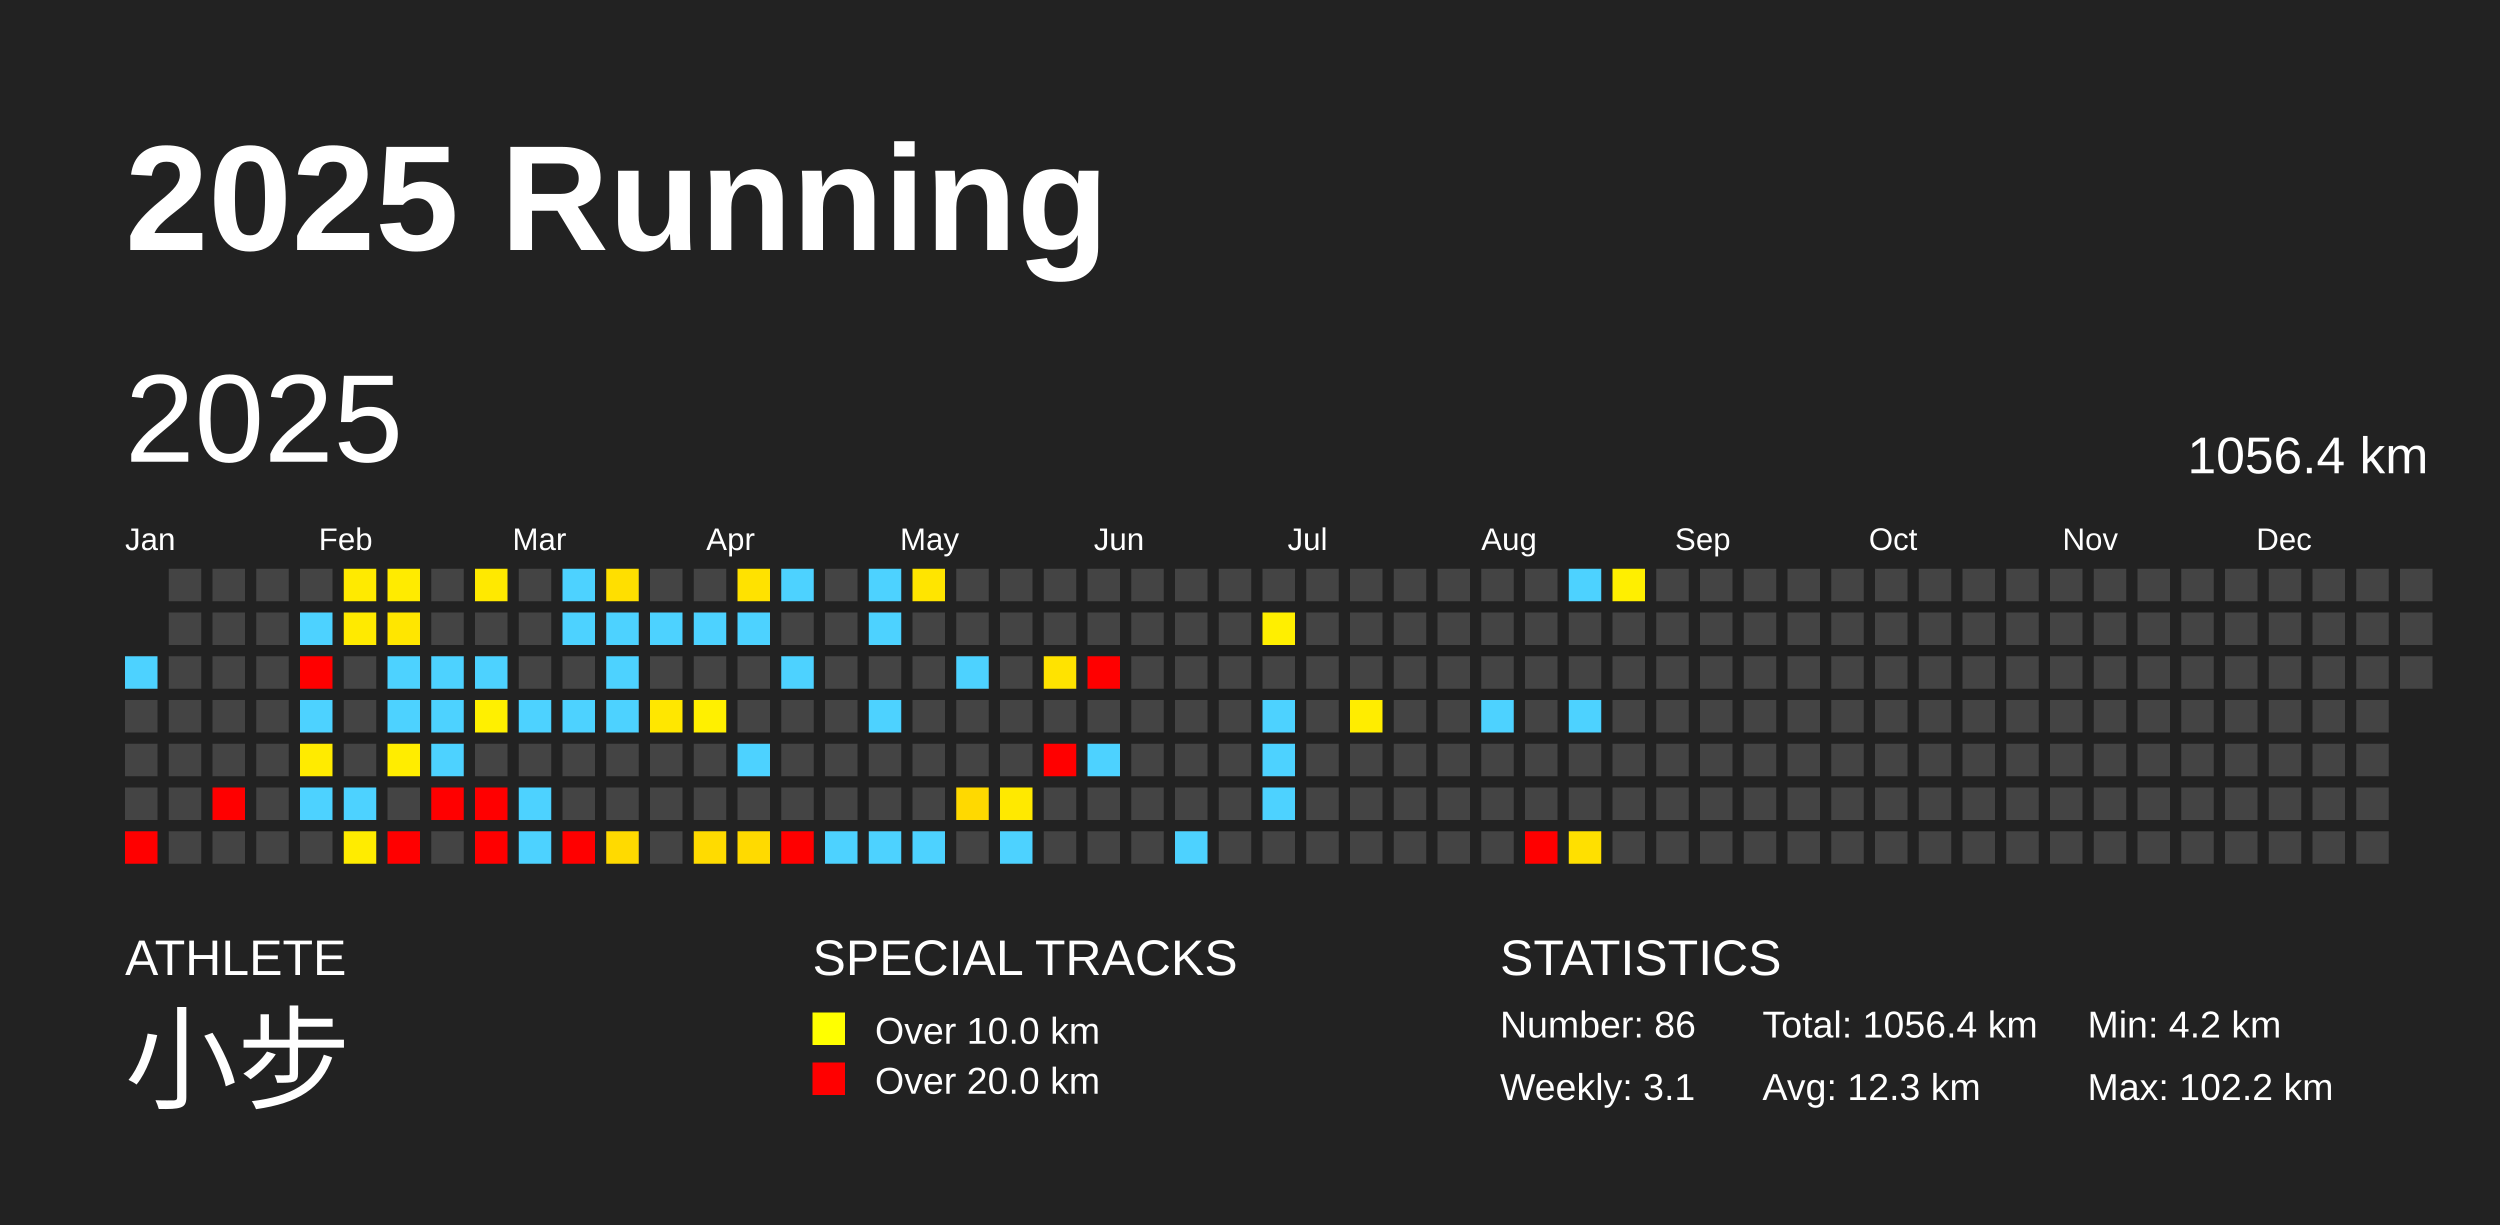
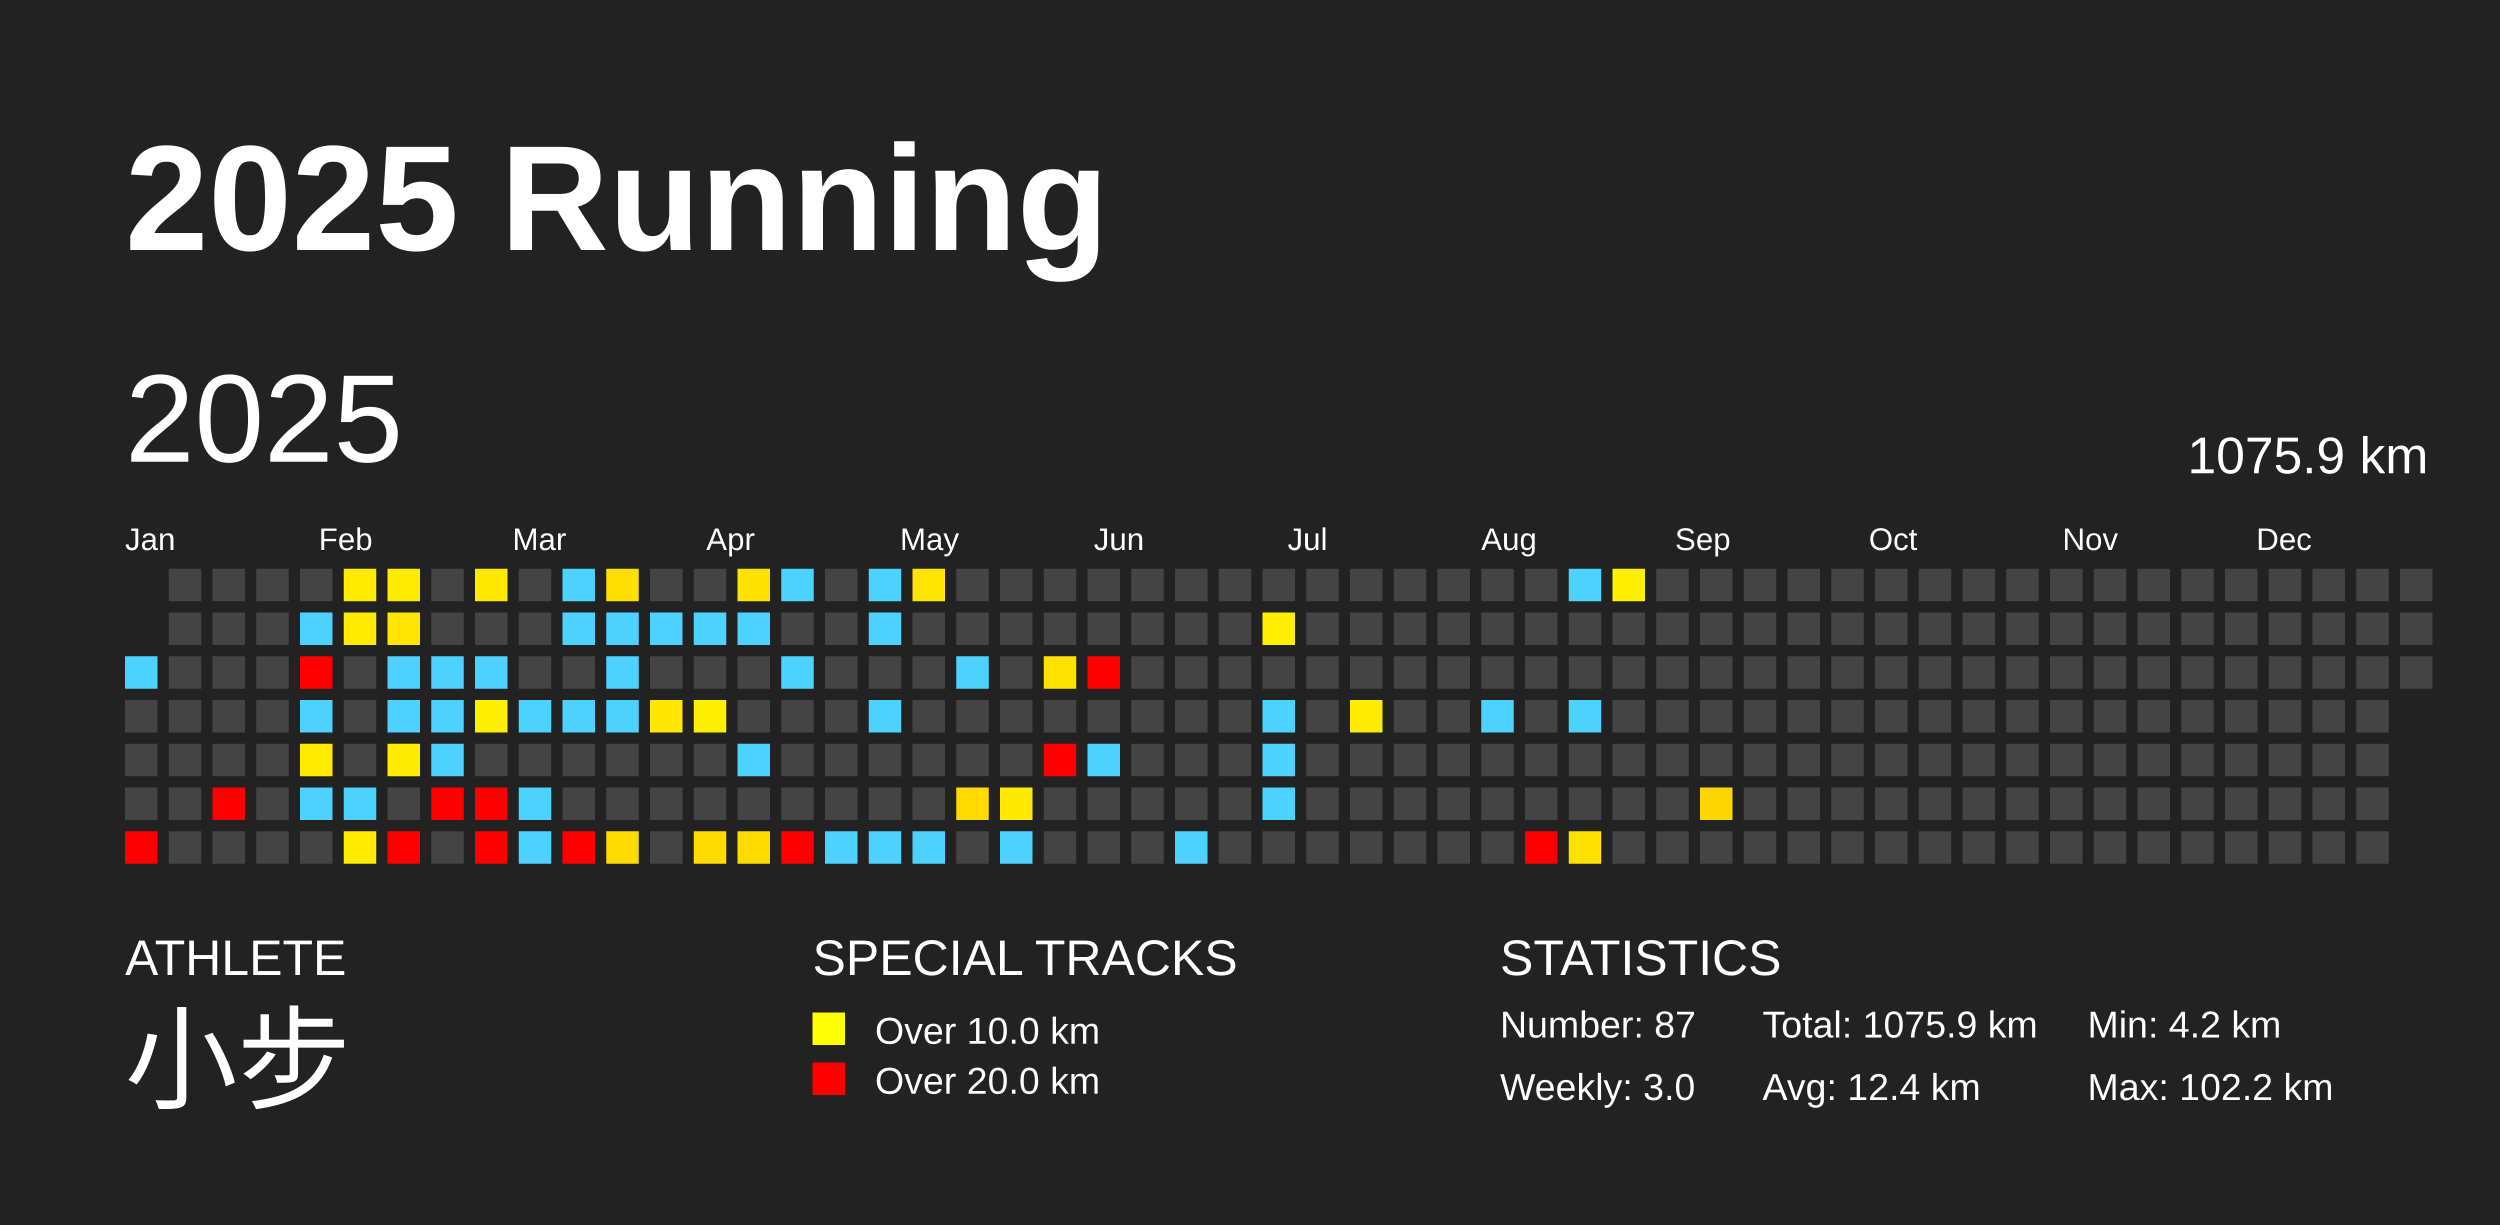
<svg xmlns="http://www.w3.org/2000/svg" baseProfile="full" height="98mm" version="1.1" viewBox="0,0,200,98" width="200mm">
  <defs />
  <rect fill="#222222" height="98" width="200" x="0" y="0" />
  <text fill="#FFFFFF" style="font-size:12px; font-family:Arial; font-weight:bold;" x="10" y="20">2025 Running</text>
  <text fill="#FFFFFF" style="font-size:4px; font-family:Arial" x="10" y="78">ATHLETE</text>
  <text fill="#FFFFFF" style="font-size:9px; font-family:Arial" x="10" y="88">小步</text>
  <text fill="#FFFFFF" style="font-size:4px; font-family:Arial" x="65" y="78">SPECIAL TRACKS</text>
  <rect fill="yellow" height="2.6" width="2.6" x="65" y="81" />
  <text fill="#FFFFFF" style="font-size:3px; font-family:Arial" x="70" y="83.5">Over 10.0 km</text>
  <rect fill="red" height="2.6" width="2.6" x="65" y="85" />
  <text fill="#FFFFFF" style="font-size:3px; font-family:Arial" x="70" y="87.5">Over 20.0 km</text>
  <text fill="#FFFFFF" style="font-size:4px; font-family:Arial" x="120" y="78">STATISTICS</text>
-   <text fill="#FFFFFF" style="font-size:3px; font-family:Arial" x="120" y="83">Number: 86</text>
-   <text fill="#FFFFFF" style="font-size:3px; font-family:Arial" x="120" y="88">Weekly: 3.1</text>
-   <text fill="#FFFFFF" style="font-size:3px; font-family:Arial" x="141" y="83">Total: 1056.4 km</text>
-   <text fill="#FFFFFF" style="font-size:3px; font-family:Arial" x="141" y="88">Avg: 12.3 km</text>
+   <text fill="#FFFFFF" style="font-size:3px; font-family:Arial" x="120" y="83">Number: 87</text>
+   <text fill="#FFFFFF" style="font-size:3px; font-family:Arial" x="120" y="88">Weekly: 3.0</text>
+   <text fill="#FFFFFF" style="font-size:3px; font-family:Arial" x="141" y="83">Total: 1075.9 km</text>
+   <text fill="#FFFFFF" style="font-size:3px; font-family:Arial" x="141" y="88">Avg: 12.4 km</text>
  <text fill="#FFFFFF" style="font-size:3px; font-family:Arial" x="167" y="83">Min: 4.2 km</text>
  <text fill="#FFFFFF" style="font-size:3px; font-family:Arial" x="167" y="88">Max: 102.2 km</text>
  <text dominant-baseline="hanging" fill="#FFFFFF" style="font-size:10.0px; font-family:Arial;" x="10" y="30">2025</text>
-   <text dominant-baseline="hanging" fill="#FFFFFF" style="font-size:4.125px; font-family:Arial;" x="175" y="35">1056.4 km</text>
+   <text dominant-baseline="hanging" fill="#FFFFFF" style="font-size:4.125px; font-family:Arial;" x="175" y="35">1075.9 km</text>
  <text fill="#FFFFFF" style="font-size:2.5px; font-family:Arial" x="10.0" y="44">Jan</text>
  <text fill="#FFFFFF" style="font-size:2.5px; font-family:Arial" x="25.5" y="44">Feb</text>
  <text fill="#FFFFFF" style="font-size:2.5px; font-family:Arial" x="41.0" y="44">Mar</text>
  <text fill="#FFFFFF" style="font-size:2.5px; font-family:Arial" x="56.5" y="44">Apr</text>
  <text fill="#FFFFFF" style="font-size:2.5px; font-family:Arial" x="72.0" y="44">May</text>
  <text fill="#FFFFFF" style="font-size:2.5px; font-family:Arial" x="87.5" y="44">Jun</text>
  <text fill="#FFFFFF" style="font-size:2.5px; font-family:Arial" x="103.0" y="44">Jul</text>
  <text fill="#FFFFFF" style="font-size:2.5px; font-family:Arial" x="118.5" y="44">Aug</text>
  <text fill="#FFFFFF" style="font-size:2.5px; font-family:Arial" x="134.0" y="44">Sep</text>
  <text fill="#FFFFFF" style="font-size:2.5px; font-family:Arial" x="149.5" y="44">Oct</text>
  <text fill="#FFFFFF" style="font-size:2.5px; font-family:Arial" x="165.0" y="44">Nov</text>
  <text fill="#FFFFFF" style="font-size:2.5px; font-family:Arial" x="180.5" y="44">Dec</text>
  <rect fill="#4dd2ff" height="2.6" width="2.6" x="10.0" y="52.5" />
  <rect fill="#444444" height="2.6" width="2.6" x="10.0" y="56.0" />
  <rect fill="#444444" height="2.6" width="2.6" x="10.0" y="59.5" />
  <rect fill="#444444" height="2.6" width="2.6" x="10.0" y="63.0" />
  <rect fill="red" height="2.6" width="2.6" x="10.0" y="66.5" />
  <rect fill="#444444" height="2.6" width="2.6" x="13.5" y="45.5" />
  <rect fill="#444444" height="2.6" width="2.6" x="13.5" y="49.0" />
  <rect fill="#444444" height="2.6" width="2.6" x="13.5" y="52.5" />
  <rect fill="#444444" height="2.6" width="2.6" x="13.5" y="56.0" />
  <rect fill="#444444" height="2.6" width="2.6" x="13.5" y="59.5" />
  <rect fill="#444444" height="2.6" width="2.6" x="13.5" y="63.0" />
  <rect fill="#444444" height="2.6" width="2.6" x="13.5" y="66.5" />
  <rect fill="#444444" height="2.6" width="2.6" x="17.0" y="45.5" />
  <rect fill="#444444" height="2.6" width="2.6" x="17.0" y="49.0" />
  <rect fill="#444444" height="2.6" width="2.6" x="17.0" y="52.5" />
  <rect fill="#444444" height="2.6" width="2.6" x="17.0" y="56.0" />
  <rect fill="#444444" height="2.6" width="2.6" x="17.0" y="59.5" />
  <rect fill="red" height="2.6" width="2.6" x="17.0" y="63.0" />
  <rect fill="#444444" height="2.6" width="2.6" x="17.0" y="66.5" />
  <rect fill="#444444" height="2.6" width="2.6" x="20.5" y="45.5" />
  <rect fill="#444444" height="2.6" width="2.6" x="20.5" y="49.0" />
  <rect fill="#444444" height="2.6" width="2.6" x="20.5" y="52.5" />
  <rect fill="#444444" height="2.6" width="2.6" x="20.5" y="56.0" />
  <rect fill="#444444" height="2.6" width="2.6" x="20.5" y="59.5" />
  <rect fill="#444444" height="2.6" width="2.6" x="20.5" y="63.0" />
  <rect fill="#444444" height="2.6" width="2.6" x="20.5" y="66.5" />
  <rect fill="#444444" height="2.6" width="2.6" x="24.0" y="45.5" />
  <rect fill="#4dd2ff" height="2.6" width="2.6" x="24.0" y="49.0" />
  <rect fill="red" height="2.6" width="2.6" x="24.0" y="52.5" />
  <rect fill="#4dd2ff" height="2.6" width="2.6" x="24.0" y="56.0" />
  <rect fill="#ffeb00" height="2.6" width="2.6" x="24.0" y="59.5" />
  <rect fill="#4dd2ff" height="2.6" width="2.6" x="24.0" y="63.0" />
  <rect fill="#444444" height="2.6" width="2.6" x="24.0" y="66.5" />
  <rect fill="#ffea00" height="2.6" width="2.6" x="27.5" y="45.5" />
  <rect fill="#ffea00" height="2.6" width="2.6" x="27.5" y="49.0" />
  <rect fill="#444444" height="2.6" width="2.6" x="27.5" y="52.5" />
  <rect fill="#444444" height="2.6" width="2.6" x="27.5" y="56.0" />
  <rect fill="#444444" height="2.6" width="2.6" x="27.5" y="59.5" />
  <rect fill="#4dd2ff" height="2.6" width="2.6" x="27.5" y="63.0" />
  <rect fill="#ffec00" height="2.6" width="2.6" x="27.5" y="66.5" />
  <rect fill="#ffeb00" height="2.6" width="2.6" x="31.0" y="45.5" />
  <rect fill="#ffe600" height="2.6" width="2.6" x="31.0" y="49.0" />
  <rect fill="#4dd2ff" height="2.6" width="2.6" x="31.0" y="52.5" />
  <rect fill="#4dd2ff" height="2.6" width="2.6" x="31.0" y="56.0" />
  <rect fill="#ffed00" height="2.6" width="2.6" x="31.0" y="59.5" />
  <rect fill="#444444" height="2.6" width="2.6" x="31.0" y="63.0" />
  <rect fill="red" height="2.6" width="2.6" x="31.0" y="66.5" />
  <rect fill="#444444" height="2.6" width="2.6" x="34.5" y="45.5" />
  <rect fill="#444444" height="2.6" width="2.6" x="34.5" y="49.0" />
  <rect fill="#4dd2ff" height="2.6" width="2.6" x="34.5" y="52.5" />
  <rect fill="#4dd2ff" height="2.6" width="2.6" x="34.5" y="56.0" />
  <rect fill="#4dd2ff" height="2.6" width="2.6" x="34.5" y="59.5" />
  <rect fill="red" height="2.6" width="2.6" x="34.5" y="63.0" />
  <rect fill="#444444" height="2.6" width="2.6" x="34.5" y="66.5" />
  <rect fill="#ffe900" height="2.6" width="2.6" x="38.0" y="45.5" />
  <rect fill="#444444" height="2.6" width="2.6" x="38.0" y="49.0" />
  <rect fill="#4dd2ff" height="2.6" width="2.6" x="38.0" y="52.5" />
  <rect fill="#fff000" height="2.6" width="2.6" x="38.0" y="56.0" />
  <rect fill="#444444" height="2.6" width="2.6" x="38.0" y="59.5" />
  <rect fill="red" height="2.6" width="2.6" x="38.0" y="63.0" />
  <rect fill="red" height="2.6" width="2.6" x="38.0" y="66.5" />
  <rect fill="#444444" height="2.6" width="2.6" x="41.5" y="45.5" />
  <rect fill="#444444" height="2.6" width="2.6" x="41.5" y="49.0" />
  <rect fill="#444444" height="2.6" width="2.6" x="41.5" y="52.5" />
  <rect fill="#4dd2ff" height="2.6" width="2.6" x="41.5" y="56.0" />
  <rect fill="#444444" height="2.6" width="2.6" x="41.5" y="59.5" />
  <rect fill="#4dd2ff" height="2.6" width="2.6" x="41.5" y="63.0" />
  <rect fill="#4dd2ff" height="2.6" width="2.6" x="41.5" y="66.5" />
  <rect fill="#4dd2ff" height="2.6" width="2.6" x="45.0" y="45.5" />
  <rect fill="#4dd2ff" height="2.6" width="2.6" x="45.0" y="49.0" />
  <rect fill="#444444" height="2.6" width="2.6" x="45.0" y="52.5" />
  <rect fill="#4dd2ff" height="2.6" width="2.6" x="45.0" y="56.0" />
  <rect fill="#444444" height="2.6" width="2.6" x="45.0" y="59.5" />
  <rect fill="#444444" height="2.6" width="2.6" x="45.0" y="63.0" />
  <rect fill="red" height="2.6" width="2.6" x="45.0" y="66.5" />
  <rect fill="#ffdf00" height="2.6" width="2.6" x="48.5" y="45.5" />
  <rect fill="#4dd2ff" height="2.6" width="2.6" x="48.5" y="49.0" />
  <rect fill="#4dd2ff" height="2.6" width="2.6" x="48.5" y="52.5" />
  <rect fill="#4dd2ff" height="2.6" width="2.6" x="48.5" y="56.0" />
  <rect fill="#444444" height="2.6" width="2.6" x="48.5" y="59.5" />
  <rect fill="#444444" height="2.6" width="2.6" x="48.5" y="63.0" />
  <rect fill="#ffda00" height="2.6" width="2.6" x="48.5" y="66.5" />
  <rect fill="#444444" height="2.6" width="2.6" x="52.0" y="45.5" />
  <rect fill="#4dd2ff" height="2.6" width="2.6" x="52.0" y="49.0" />
  <rect fill="#444444" height="2.6" width="2.6" x="52.0" y="52.5" />
  <rect fill="#ffe700" height="2.6" width="2.6" x="52.0" y="56.0" />
  <rect fill="#444444" height="2.6" width="2.6" x="52.0" y="59.5" />
  <rect fill="#444444" height="2.6" width="2.6" x="52.0" y="63.0" />
  <rect fill="#444444" height="2.6" width="2.6" x="52.0" y="66.5" />
  <rect fill="#444444" height="2.6" width="2.6" x="55.5" y="45.5" />
  <rect fill="#4dd2ff" height="2.6" width="2.6" x="55.5" y="49.0" />
  <rect fill="#444444" height="2.6" width="2.6" x="55.5" y="52.5" />
  <rect fill="#fff000" height="2.6" width="2.6" x="55.5" y="56.0" />
  <rect fill="#444444" height="2.6" width="2.6" x="55.5" y="59.5" />
  <rect fill="#444444" height="2.6" width="2.6" x="55.5" y="63.0" />
  <rect fill="#ffdb00" height="2.6" width="2.6" x="55.5" y="66.5" />
  <rect fill="#ffe200" height="2.6" width="2.6" x="59.0" y="45.5" />
  <rect fill="#4dd2ff" height="2.6" width="2.6" x="59.0" y="49.0" />
  <rect fill="#444444" height="2.6" width="2.6" x="59.0" y="52.5" />
  <rect fill="#444444" height="2.6" width="2.6" x="59.0" y="56.0" />
  <rect fill="#4dd2ff" height="2.6" width="2.6" x="59.0" y="59.5" />
  <rect fill="#444444" height="2.6" width="2.6" x="59.0" y="63.0" />
  <rect fill="#ffda00" height="2.6" width="2.6" x="59.0" y="66.5" />
  <rect fill="#4dd2ff" height="2.6" width="2.6" x="62.5" y="45.5" />
  <rect fill="#444444" height="2.6" width="2.6" x="62.5" y="49.0" />
  <rect fill="#4dd2ff" height="2.6" width="2.6" x="62.5" y="52.5" />
  <rect fill="#444444" height="2.6" width="2.6" x="62.5" y="56.0" />
  <rect fill="#444444" height="2.6" width="2.6" x="62.5" y="59.5" />
  <rect fill="#444444" height="2.6" width="2.6" x="62.5" y="63.0" />
  <rect fill="red" height="2.6" width="2.6" x="62.5" y="66.5" />
  <rect fill="#444444" height="2.6" width="2.6" x="66.0" y="45.5" />
  <rect fill="#444444" height="2.6" width="2.6" x="66.0" y="49.0" />
  <rect fill="#444444" height="2.6" width="2.6" x="66.0" y="52.5" />
  <rect fill="#444444" height="2.6" width="2.6" x="66.0" y="56.0" />
  <rect fill="#444444" height="2.6" width="2.6" x="66.0" y="59.5" />
  <rect fill="#444444" height="2.6" width="2.6" x="66.0" y="63.0" />
  <rect fill="#4dd2ff" height="2.6" width="2.6" x="66.0" y="66.5" />
  <rect fill="#4dd2ff" height="2.6" width="2.6" x="69.5" y="45.5" />
  <rect fill="#4dd2ff" height="2.6" width="2.6" x="69.5" y="49.0" />
  <rect fill="#444444" height="2.6" width="2.6" x="69.5" y="52.5" />
  <rect fill="#4dd2ff" height="2.6" width="2.6" x="69.5" y="56.0" />
  <rect fill="#444444" height="2.6" width="2.6" x="69.5" y="59.5" />
  <rect fill="#444444" height="2.6" width="2.6" x="69.5" y="63.0" />
  <rect fill="#4dd2ff" height="2.6" width="2.6" x="69.5" y="66.5" />
  <rect fill="#ffe500" height="2.6" width="2.6" x="73.0" y="45.5" />
  <rect fill="#444444" height="2.6" width="2.6" x="73.0" y="49.0" />
  <rect fill="#444444" height="2.6" width="2.6" x="73.0" y="52.5" />
  <rect fill="#444444" height="2.6" width="2.6" x="73.0" y="56.0" />
  <rect fill="#444444" height="2.6" width="2.6" x="73.0" y="59.5" />
  <rect fill="#444444" height="2.6" width="2.6" x="73.0" y="63.0" />
  <rect fill="#4dd2ff" height="2.6" width="2.6" x="73.0" y="66.5" />
  <rect fill="#444444" height="2.6" width="2.6" x="76.5" y="45.5" />
  <rect fill="#444444" height="2.6" width="2.6" x="76.5" y="49.0" />
  <rect fill="#4dd2ff" height="2.6" width="2.6" x="76.5" y="52.5" />
  <rect fill="#444444" height="2.6" width="2.6" x="76.5" y="56.0" />
  <rect fill="#444444" height="2.6" width="2.6" x="76.5" y="59.5" />
  <rect fill="#ffd900" height="2.6" width="2.6" x="76.5" y="63.0" />
  <rect fill="#444444" height="2.6" width="2.6" x="76.5" y="66.5" />
  <rect fill="#444444" height="2.6" width="2.6" x="80.0" y="45.5" />
  <rect fill="#444444" height="2.6" width="2.6" x="80.0" y="49.0" />
  <rect fill="#444444" height="2.6" width="2.6" x="80.0" y="52.5" />
  <rect fill="#444444" height="2.6" width="2.6" x="80.0" y="56.0" />
  <rect fill="#444444" height="2.6" width="2.6" x="80.0" y="59.5" />
  <rect fill="#ffe900" height="2.6" width="2.6" x="80.0" y="63.0" />
  <rect fill="#4dd2ff" height="2.6" width="2.6" x="80.0" y="66.5" />
  <rect fill="#444444" height="2.6" width="2.6" x="83.5" y="45.5" />
  <rect fill="#444444" height="2.6" width="2.6" x="83.5" y="49.0" />
  <rect fill="#ffe300" height="2.6" width="2.6" x="83.5" y="52.5" />
  <rect fill="#444444" height="2.6" width="2.6" x="83.5" y="56.0" />
  <rect fill="red" height="2.6" width="2.6" x="83.5" y="59.5" />
  <rect fill="#444444" height="2.6" width="2.6" x="83.5" y="63.0" />
  <rect fill="#444444" height="2.6" width="2.6" x="83.5" y="66.5" />
  <rect fill="#444444" height="2.6" width="2.6" x="87.0" y="45.5" />
  <rect fill="#444444" height="2.6" width="2.6" x="87.0" y="49.0" />
  <rect fill="red" height="2.6" width="2.6" x="87.0" y="52.5" />
  <rect fill="#444444" height="2.6" width="2.6" x="87.0" y="56.0" />
  <rect fill="#4dd2ff" height="2.6" width="2.6" x="87.0" y="59.5" />
  <rect fill="#444444" height="2.6" width="2.6" x="87.0" y="63.0" />
  <rect fill="#444444" height="2.6" width="2.6" x="87.0" y="66.5" />
  <rect fill="#444444" height="2.6" width="2.6" x="90.5" y="45.5" />
  <rect fill="#444444" height="2.6" width="2.6" x="90.5" y="49.0" />
  <rect fill="#444444" height="2.6" width="2.6" x="90.5" y="52.5" />
  <rect fill="#444444" height="2.6" width="2.6" x="90.5" y="56.0" />
  <rect fill="#444444" height="2.6" width="2.6" x="90.5" y="59.5" />
  <rect fill="#444444" height="2.6" width="2.6" x="90.5" y="63.0" />
  <rect fill="#444444" height="2.6" width="2.6" x="90.5" y="66.5" />
  <rect fill="#444444" height="2.6" width="2.6" x="94.0" y="45.5" />
  <rect fill="#444444" height="2.6" width="2.6" x="94.0" y="49.0" />
  <rect fill="#444444" height="2.6" width="2.6" x="94.0" y="52.5" />
  <rect fill="#444444" height="2.6" width="2.6" x="94.0" y="56.0" />
  <rect fill="#444444" height="2.6" width="2.6" x="94.0" y="59.5" />
  <rect fill="#444444" height="2.6" width="2.6" x="94.0" y="63.0" />
  <rect fill="#4dd2ff" height="2.6" width="2.6" x="94.0" y="66.5" />
  <rect fill="#444444" height="2.6" width="2.6" x="97.5" y="45.5" />
  <rect fill="#444444" height="2.6" width="2.6" x="97.5" y="49.0" />
  <rect fill="#444444" height="2.6" width="2.6" x="97.5" y="52.5" />
  <rect fill="#444444" height="2.6" width="2.6" x="97.5" y="56.0" />
  <rect fill="#444444" height="2.6" width="2.6" x="97.5" y="59.5" />
  <rect fill="#444444" height="2.6" width="2.6" x="97.5" y="63.0" />
  <rect fill="#444444" height="2.6" width="2.6" x="97.5" y="66.5" />
  <rect fill="#444444" height="2.6" width="2.6" x="101.0" y="45.5" />
  <rect fill="#ffef00" height="2.6" width="2.6" x="101.0" y="49.0" />
  <rect fill="#444444" height="2.6" width="2.6" x="101.0" y="52.5" />
  <rect fill="#4dd2ff" height="2.6" width="2.6" x="101.0" y="56.0" />
  <rect fill="#4dd2ff" height="2.6" width="2.6" x="101.0" y="59.5" />
  <rect fill="#4dd2ff" height="2.6" width="2.6" x="101.0" y="63.0" />
  <rect fill="#444444" height="2.6" width="2.6" x="101.0" y="66.5" />
  <rect fill="#444444" height="2.6" width="2.6" x="104.5" y="45.5" />
  <rect fill="#444444" height="2.6" width="2.6" x="104.5" y="49.0" />
  <rect fill="#444444" height="2.6" width="2.6" x="104.5" y="52.5" />
  <rect fill="#444444" height="2.6" width="2.6" x="104.5" y="56.0" />
  <rect fill="#444444" height="2.6" width="2.6" x="104.5" y="59.5" />
  <rect fill="#444444" height="2.6" width="2.6" x="104.5" y="63.0" />
  <rect fill="#444444" height="2.6" width="2.6" x="104.5" y="66.5" />
  <rect fill="#444444" height="2.6" width="2.6" x="108.0" y="45.5" />
  <rect fill="#444444" height="2.6" width="2.6" x="108.0" y="49.0" />
  <rect fill="#444444" height="2.6" width="2.6" x="108.0" y="52.5" />
  <rect fill="#ffed00" height="2.6" width="2.6" x="108.0" y="56.0" />
  <rect fill="#444444" height="2.6" width="2.6" x="108.0" y="59.5" />
  <rect fill="#444444" height="2.6" width="2.6" x="108.0" y="63.0" />
  <rect fill="#444444" height="2.6" width="2.6" x="108.0" y="66.5" />
  <rect fill="#444444" height="2.6" width="2.6" x="111.5" y="45.5" />
  <rect fill="#444444" height="2.6" width="2.6" x="111.5" y="49.0" />
  <rect fill="#444444" height="2.6" width="2.6" x="111.5" y="52.5" />
  <rect fill="#444444" height="2.6" width="2.6" x="111.5" y="56.0" />
  <rect fill="#444444" height="2.6" width="2.6" x="111.5" y="59.5" />
  <rect fill="#444444" height="2.6" width="2.6" x="111.5" y="63.0" />
  <rect fill="#444444" height="2.6" width="2.6" x="111.5" y="66.5" />
  <rect fill="#444444" height="2.6" width="2.6" x="115.0" y="45.5" />
  <rect fill="#444444" height="2.6" width="2.6" x="115.0" y="49.0" />
  <rect fill="#444444" height="2.6" width="2.6" x="115.0" y="52.5" />
  <rect fill="#444444" height="2.6" width="2.6" x="115.0" y="56.0" />
  <rect fill="#444444" height="2.6" width="2.6" x="115.0" y="59.5" />
  <rect fill="#444444" height="2.6" width="2.6" x="115.0" y="63.0" />
  <rect fill="#444444" height="2.6" width="2.6" x="115.0" y="66.5" />
  <rect fill="#444444" height="2.6" width="2.6" x="118.5" y="45.5" />
  <rect fill="#444444" height="2.6" width="2.6" x="118.5" y="49.0" />
  <rect fill="#444444" height="2.6" width="2.6" x="118.5" y="52.5" />
  <rect fill="#4dd2ff" height="2.6" width="2.6" x="118.5" y="56.0" />
  <rect fill="#444444" height="2.6" width="2.6" x="118.5" y="59.5" />
  <rect fill="#444444" height="2.6" width="2.6" x="118.5" y="63.0" />
  <rect fill="#444444" height="2.6" width="2.6" x="118.5" y="66.5" />
  <rect fill="#444444" height="2.6" width="2.6" x="122.0" y="45.5" />
  <rect fill="#444444" height="2.6" width="2.6" x="122.0" y="49.0" />
  <rect fill="#444444" height="2.6" width="2.6" x="122.0" y="52.5" />
  <rect fill="#444444" height="2.6" width="2.6" x="122.0" y="56.0" />
  <rect fill="#444444" height="2.6" width="2.6" x="122.0" y="59.5" />
  <rect fill="#444444" height="2.6" width="2.6" x="122.0" y="63.0" />
  <rect fill="red" height="2.6" width="2.6" x="122.0" y="66.5" />
  <rect fill="#4dd2ff" height="2.6" width="2.6" x="125.5" y="45.5" />
  <rect fill="#444444" height="2.6" width="2.6" x="125.5" y="49.0" />
  <rect fill="#444444" height="2.6" width="2.6" x="125.5" y="52.5" />
  <rect fill="#4dd2ff" height="2.6" width="2.6" x="125.5" y="56.0" />
  <rect fill="#444444" height="2.6" width="2.6" x="125.5" y="59.5" />
  <rect fill="#444444" height="2.6" width="2.6" x="125.5" y="63.0" />
  <rect fill="#ffe000" height="2.6" width="2.6" x="125.5" y="66.5" />
  <rect fill="#ffef00" height="2.6" width="2.6" x="129.0" y="45.5" />
  <rect fill="#444444" height="2.6" width="2.6" x="129.0" y="49.0" />
  <rect fill="#444444" height="2.6" width="2.6" x="129.0" y="52.5" />
  <rect fill="#444444" height="2.6" width="2.6" x="129.0" y="56.0" />
  <rect fill="#444444" height="2.6" width="2.6" x="129.0" y="59.5" />
  <rect fill="#444444" height="2.6" width="2.6" x="129.0" y="63.0" />
  <rect fill="#444444" height="2.6" width="2.6" x="129.0" y="66.5" />
  <rect fill="#444444" height="2.6" width="2.6" x="132.5" y="45.5" />
  <rect fill="#444444" height="2.6" width="2.6" x="132.5" y="49.0" />
  <rect fill="#444444" height="2.6" width="2.6" x="132.5" y="52.5" />
  <rect fill="#444444" height="2.6" width="2.6" x="132.5" y="56.0" />
  <rect fill="#444444" height="2.6" width="2.6" x="132.5" y="59.5" />
  <rect fill="#444444" height="2.6" width="2.6" x="132.5" y="63.0" />
  <rect fill="#444444" height="2.6" width="2.6" x="132.5" y="66.5" />
  <rect fill="#444444" height="2.6" width="2.6" x="136.0" y="45.5" />
  <rect fill="#444444" height="2.6" width="2.6" x="136.0" y="49.0" />
  <rect fill="#444444" height="2.6" width="2.6" x="136.0" y="52.5" />
  <rect fill="#444444" height="2.6" width="2.6" x="136.0" y="56.0" />
  <rect fill="#444444" height="2.6" width="2.6" x="136.0" y="59.5" />
-   <rect fill="#444444" height="2.6" width="2.6" x="136.0" y="63.0" />
+   <rect fill="#ffd700" height="2.6" width="2.6" x="136.0" y="63.0" />
  <rect fill="#444444" height="2.6" width="2.6" x="136.0" y="66.5" />
  <rect fill="#444444" height="2.6" width="2.6" x="139.5" y="45.5" />
  <rect fill="#444444" height="2.6" width="2.6" x="139.5" y="49.0" />
  <rect fill="#444444" height="2.6" width="2.6" x="139.5" y="52.5" />
  <rect fill="#444444" height="2.6" width="2.6" x="139.5" y="56.0" />
  <rect fill="#444444" height="2.6" width="2.6" x="139.5" y="59.5" />
  <rect fill="#444444" height="2.6" width="2.6" x="139.5" y="63.0" />
  <rect fill="#444444" height="2.6" width="2.6" x="139.5" y="66.5" />
  <rect fill="#444444" height="2.6" width="2.6" x="143.0" y="45.5" />
  <rect fill="#444444" height="2.6" width="2.6" x="143.0" y="49.0" />
  <rect fill="#444444" height="2.6" width="2.6" x="143.0" y="52.5" />
  <rect fill="#444444" height="2.6" width="2.6" x="143.0" y="56.0" />
  <rect fill="#444444" height="2.6" width="2.6" x="143.0" y="59.5" />
  <rect fill="#444444" height="2.6" width="2.6" x="143.0" y="63.0" />
  <rect fill="#444444" height="2.6" width="2.6" x="143.0" y="66.5" />
  <rect fill="#444444" height="2.6" width="2.6" x="146.5" y="45.5" />
  <rect fill="#444444" height="2.6" width="2.6" x="146.5" y="49.0" />
  <rect fill="#444444" height="2.6" width="2.6" x="146.5" y="52.5" />
  <rect fill="#444444" height="2.6" width="2.6" x="146.5" y="56.0" />
  <rect fill="#444444" height="2.6" width="2.6" x="146.5" y="59.5" />
  <rect fill="#444444" height="2.6" width="2.6" x="146.5" y="63.0" />
  <rect fill="#444444" height="2.6" width="2.6" x="146.5" y="66.5" />
  <rect fill="#444444" height="2.6" width="2.6" x="150.0" y="45.5" />
  <rect fill="#444444" height="2.6" width="2.6" x="150.0" y="49.0" />
  <rect fill="#444444" height="2.6" width="2.6" x="150.0" y="52.5" />
  <rect fill="#444444" height="2.6" width="2.6" x="150.0" y="56.0" />
  <rect fill="#444444" height="2.6" width="2.6" x="150.0" y="59.5" />
  <rect fill="#444444" height="2.6" width="2.6" x="150.0" y="63.0" />
  <rect fill="#444444" height="2.6" width="2.6" x="150.0" y="66.5" />
  <rect fill="#444444" height="2.6" width="2.6" x="153.5" y="45.5" />
  <rect fill="#444444" height="2.6" width="2.6" x="153.5" y="49.0" />
  <rect fill="#444444" height="2.6" width="2.6" x="153.5" y="52.5" />
  <rect fill="#444444" height="2.6" width="2.6" x="153.5" y="56.0" />
  <rect fill="#444444" height="2.6" width="2.6" x="153.5" y="59.5" />
  <rect fill="#444444" height="2.6" width="2.6" x="153.5" y="63.0" />
  <rect fill="#444444" height="2.6" width="2.6" x="153.5" y="66.5" />
  <rect fill="#444444" height="2.6" width="2.6" x="157.0" y="45.5" />
  <rect fill="#444444" height="2.6" width="2.6" x="157.0" y="49.0" />
  <rect fill="#444444" height="2.6" width="2.6" x="157.0" y="52.5" />
  <rect fill="#444444" height="2.6" width="2.6" x="157.0" y="56.0" />
  <rect fill="#444444" height="2.6" width="2.6" x="157.0" y="59.5" />
  <rect fill="#444444" height="2.6" width="2.6" x="157.0" y="63.0" />
  <rect fill="#444444" height="2.6" width="2.6" x="157.0" y="66.5" />
  <rect fill="#444444" height="2.6" width="2.6" x="160.5" y="45.5" />
  <rect fill="#444444" height="2.6" width="2.6" x="160.5" y="49.0" />
  <rect fill="#444444" height="2.6" width="2.6" x="160.5" y="52.5" />
  <rect fill="#444444" height="2.6" width="2.6" x="160.5" y="56.0" />
  <rect fill="#444444" height="2.6" width="2.6" x="160.5" y="59.5" />
  <rect fill="#444444" height="2.6" width="2.6" x="160.5" y="63.0" />
  <rect fill="#444444" height="2.6" width="2.6" x="160.5" y="66.5" />
  <rect fill="#444444" height="2.6" width="2.6" x="164.0" y="45.5" />
  <rect fill="#444444" height="2.6" width="2.6" x="164.0" y="49.0" />
  <rect fill="#444444" height="2.6" width="2.6" x="164.0" y="52.5" />
  <rect fill="#444444" height="2.6" width="2.6" x="164.0" y="56.0" />
  <rect fill="#444444" height="2.6" width="2.6" x="164.0" y="59.5" />
  <rect fill="#444444" height="2.6" width="2.6" x="164.0" y="63.0" />
  <rect fill="#444444" height="2.6" width="2.6" x="164.0" y="66.5" />
  <rect fill="#444444" height="2.6" width="2.6" x="167.5" y="45.5" />
  <rect fill="#444444" height="2.6" width="2.6" x="167.5" y="49.0" />
  <rect fill="#444444" height="2.6" width="2.6" x="167.5" y="52.5" />
  <rect fill="#444444" height="2.6" width="2.6" x="167.5" y="56.0" />
  <rect fill="#444444" height="2.6" width="2.6" x="167.5" y="59.5" />
  <rect fill="#444444" height="2.6" width="2.6" x="167.5" y="63.0" />
  <rect fill="#444444" height="2.6" width="2.6" x="167.5" y="66.5" />
  <rect fill="#444444" height="2.6" width="2.6" x="171.0" y="45.5" />
  <rect fill="#444444" height="2.6" width="2.6" x="171.0" y="49.0" />
  <rect fill="#444444" height="2.6" width="2.6" x="171.0" y="52.5" />
  <rect fill="#444444" height="2.6" width="2.6" x="171.0" y="56.0" />
  <rect fill="#444444" height="2.6" width="2.6" x="171.0" y="59.5" />
  <rect fill="#444444" height="2.6" width="2.6" x="171.0" y="63.0" />
  <rect fill="#444444" height="2.6" width="2.6" x="171.0" y="66.5" />
  <rect fill="#444444" height="2.6" width="2.6" x="174.5" y="45.5" />
  <rect fill="#444444" height="2.6" width="2.6" x="174.5" y="49.0" />
  <rect fill="#444444" height="2.6" width="2.6" x="174.5" y="52.5" />
  <rect fill="#444444" height="2.6" width="2.6" x="174.5" y="56.0" />
  <rect fill="#444444" height="2.6" width="2.6" x="174.5" y="59.5" />
  <rect fill="#444444" height="2.6" width="2.6" x="174.5" y="63.0" />
  <rect fill="#444444" height="2.6" width="2.6" x="174.5" y="66.5" />
  <rect fill="#444444" height="2.6" width="2.6" x="178.0" y="45.5" />
  <rect fill="#444444" height="2.6" width="2.6" x="178.0" y="49.0" />
  <rect fill="#444444" height="2.6" width="2.6" x="178.0" y="52.5" />
  <rect fill="#444444" height="2.6" width="2.6" x="178.0" y="56.0" />
  <rect fill="#444444" height="2.6" width="2.6" x="178.0" y="59.5" />
  <rect fill="#444444" height="2.6" width="2.6" x="178.0" y="63.0" />
  <rect fill="#444444" height="2.6" width="2.6" x="178.0" y="66.5" />
  <rect fill="#444444" height="2.6" width="2.6" x="181.5" y="45.5" />
  <rect fill="#444444" height="2.6" width="2.6" x="181.5" y="49.0" />
  <rect fill="#444444" height="2.6" width="2.6" x="181.5" y="52.5" />
  <rect fill="#444444" height="2.6" width="2.6" x="181.5" y="56.0" />
  <rect fill="#444444" height="2.6" width="2.6" x="181.5" y="59.5" />
  <rect fill="#444444" height="2.6" width="2.6" x="181.5" y="63.0" />
  <rect fill="#444444" height="2.6" width="2.6" x="181.5" y="66.5" />
  <rect fill="#444444" height="2.6" width="2.6" x="185.0" y="45.5" />
  <rect fill="#444444" height="2.6" width="2.6" x="185.0" y="49.0" />
  <rect fill="#444444" height="2.6" width="2.6" x="185.0" y="52.5" />
  <rect fill="#444444" height="2.6" width="2.6" x="185.0" y="56.0" />
  <rect fill="#444444" height="2.6" width="2.6" x="185.0" y="59.5" />
  <rect fill="#444444" height="2.6" width="2.6" x="185.0" y="63.0" />
  <rect fill="#444444" height="2.6" width="2.6" x="185.0" y="66.5" />
  <rect fill="#444444" height="2.6" width="2.6" x="188.5" y="45.5" />
  <rect fill="#444444" height="2.6" width="2.6" x="188.5" y="49.0" />
  <rect fill="#444444" height="2.6" width="2.6" x="188.5" y="52.5" />
  <rect fill="#444444" height="2.6" width="2.6" x="188.5" y="56.0" />
  <rect fill="#444444" height="2.6" width="2.6" x="188.5" y="59.5" />
  <rect fill="#444444" height="2.6" width="2.6" x="188.5" y="63.0" />
  <rect fill="#444444" height="2.6" width="2.6" x="188.5" y="66.5" />
  <rect fill="#444444" height="2.6" width="2.6" x="192.0" y="45.5" />
  <rect fill="#444444" height="2.6" width="2.6" x="192.0" y="49.0" />
  <rect fill="#444444" height="2.6" width="2.6" x="192.0" y="52.5" />
</svg>
